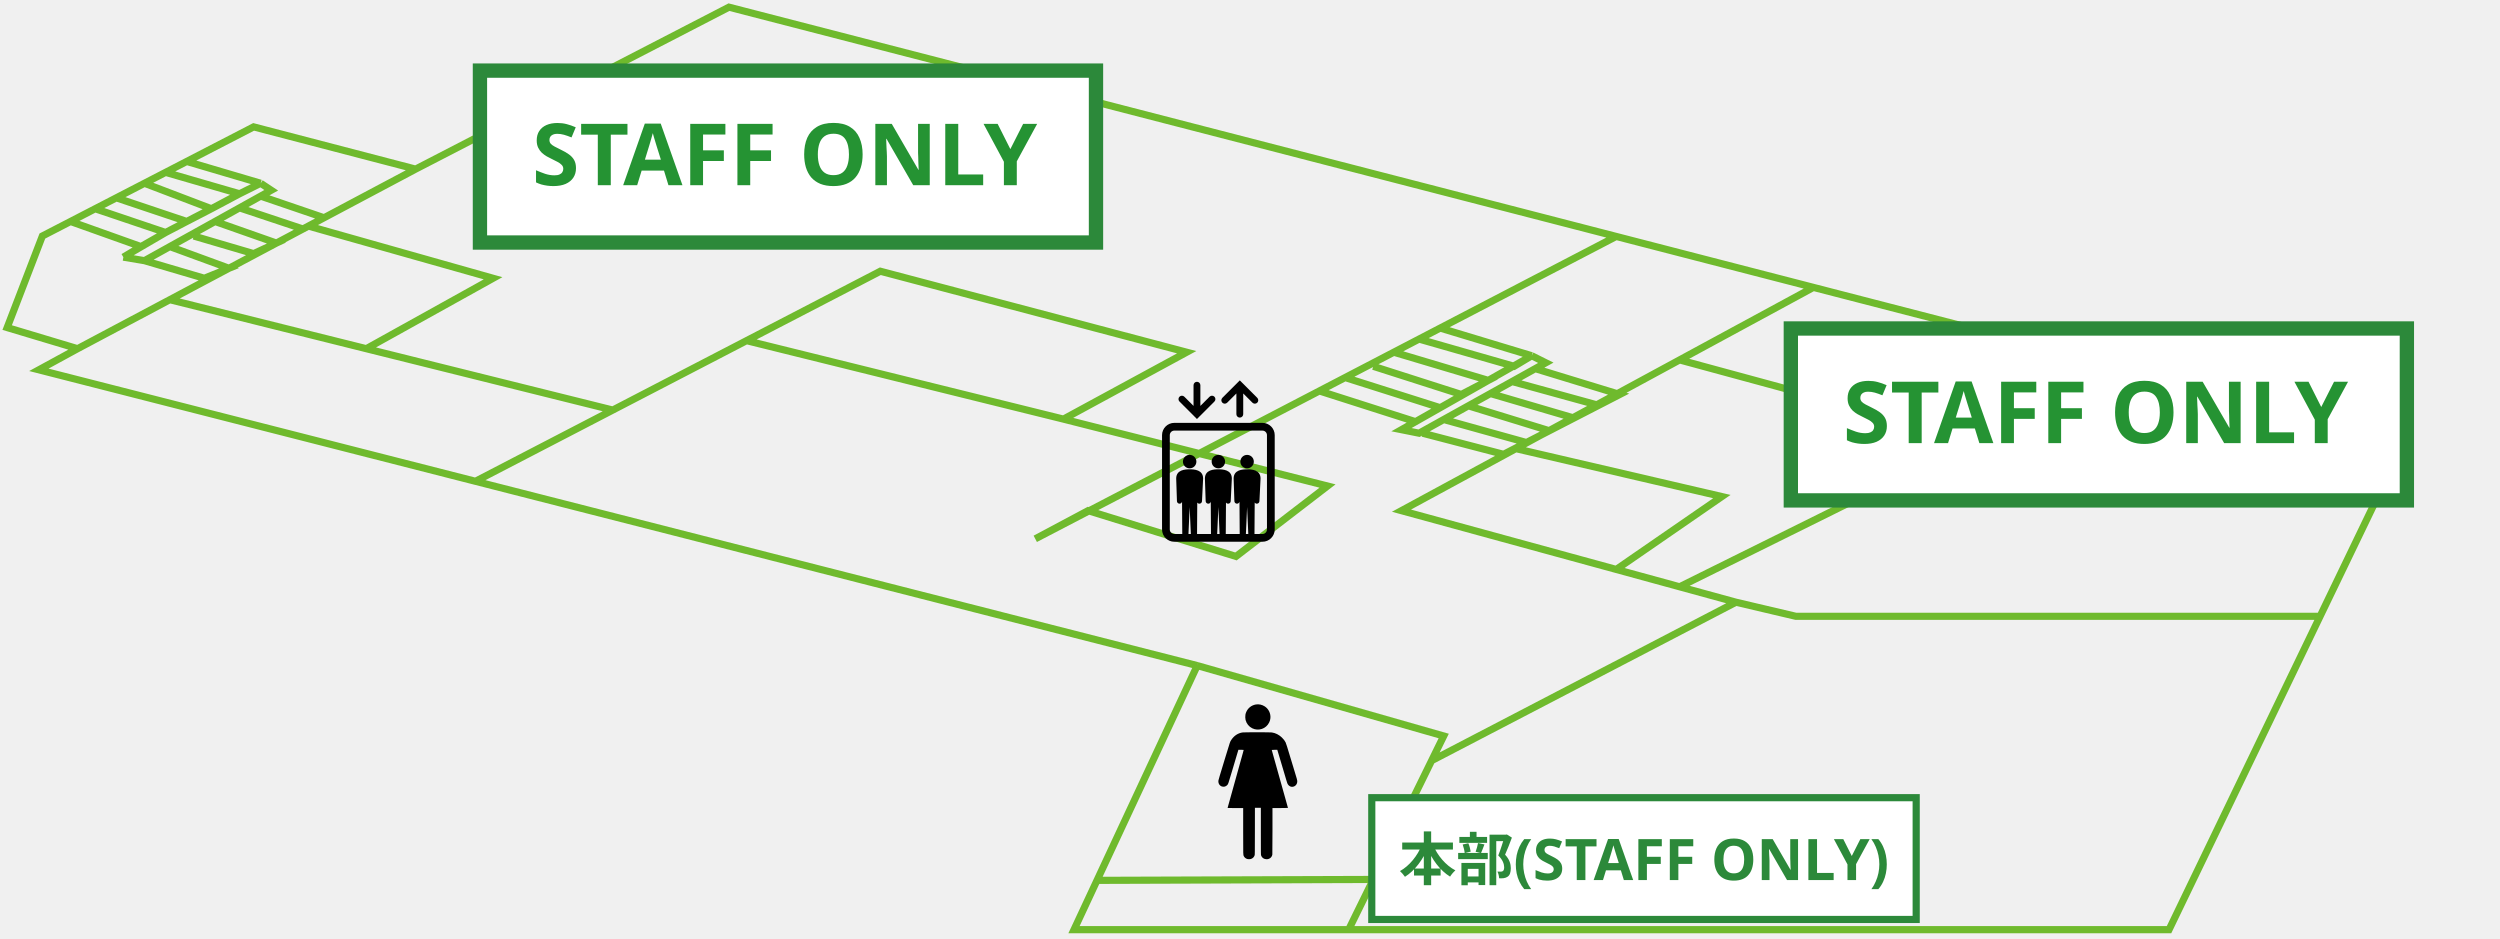
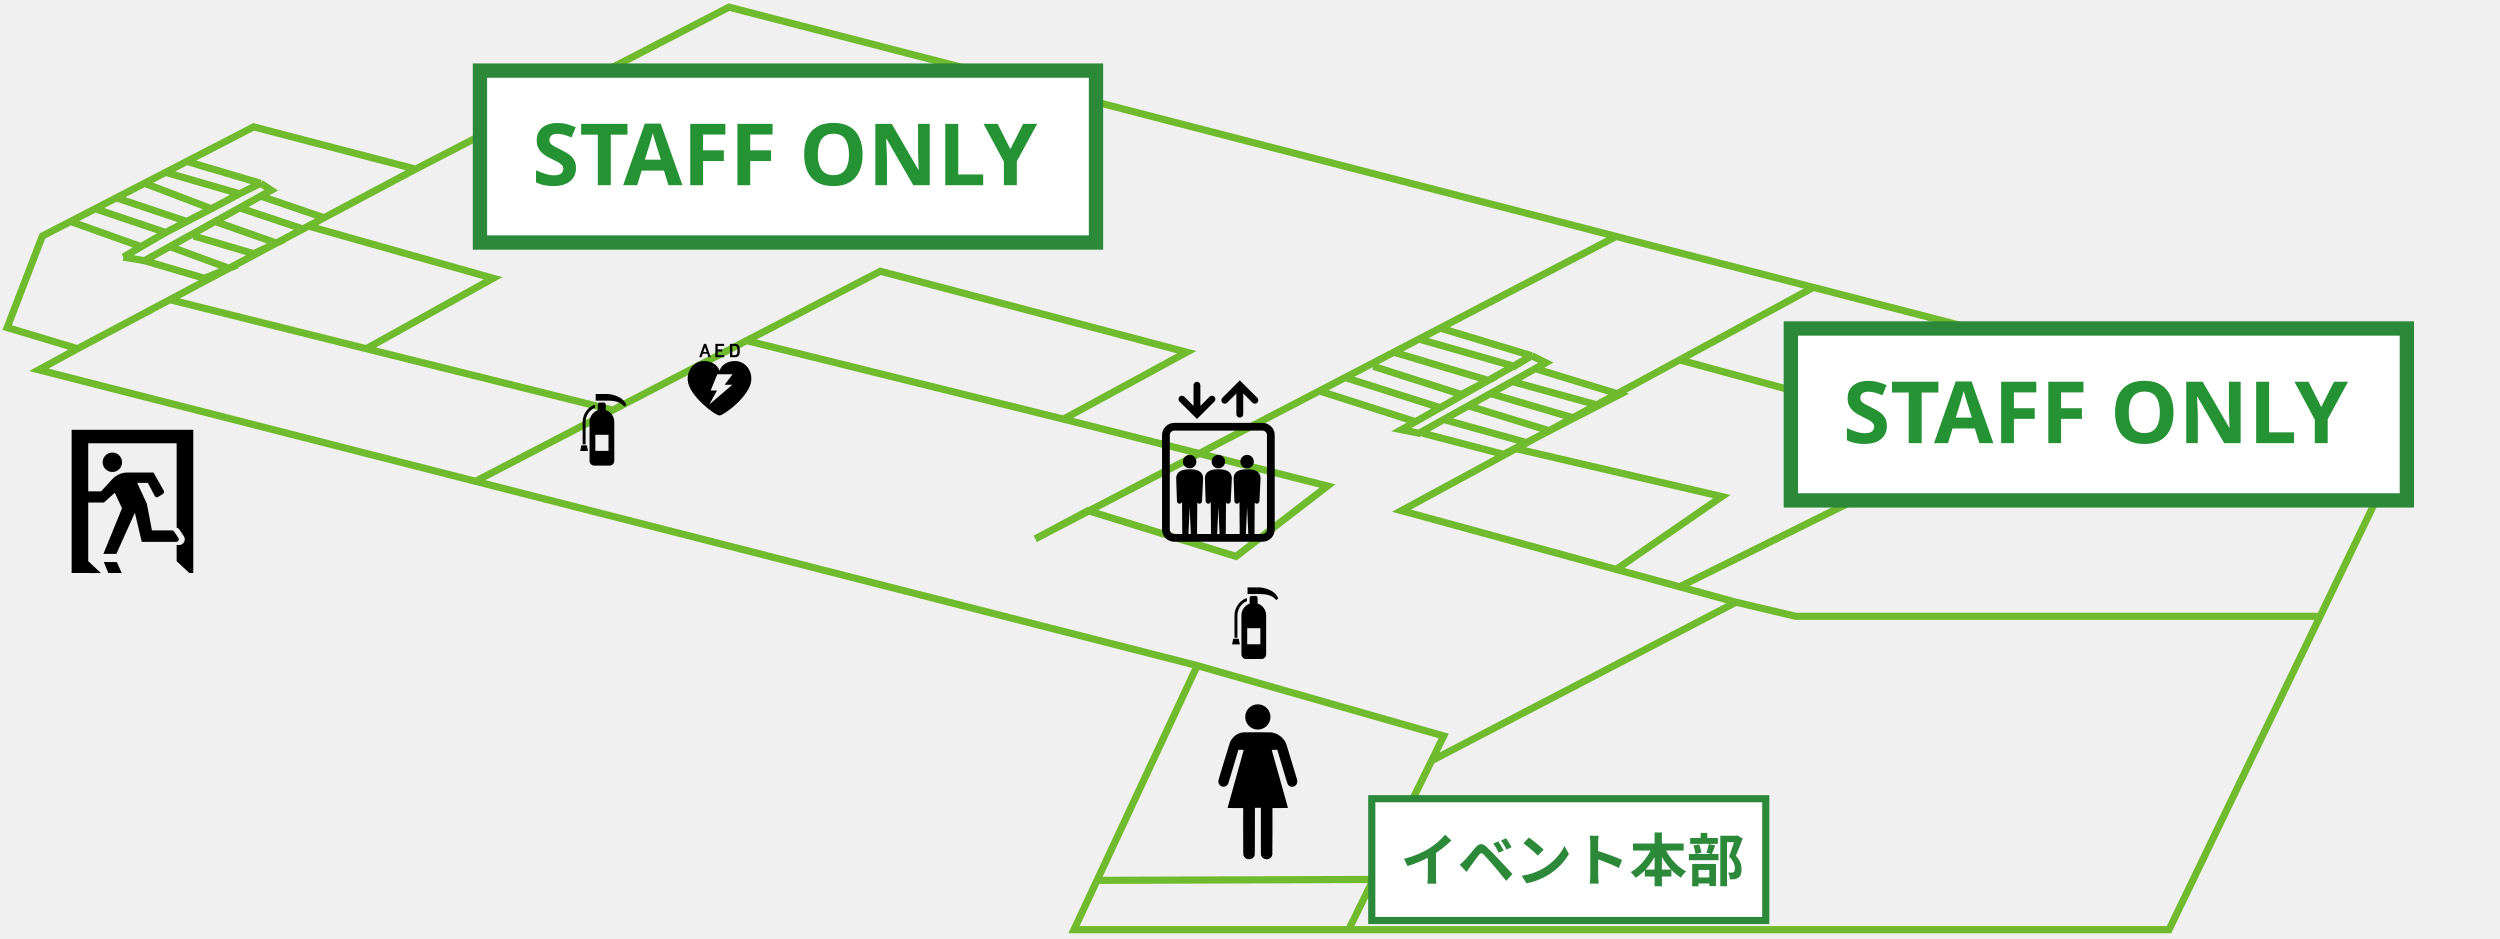
<svg xmlns="http://www.w3.org/2000/svg" width="349" height="131" viewBox="0 0 349 131" fill="none">
  <path d="M167.136 92.915L201.542 102.746L199.853 106.186M167.136 92.915L66.373 67.189M167.136 92.915L153.144 122.898M10.831 48.678L5.424 51.627L66.373 67.189M10.831 48.678L1 45.729L5.915 32.949L9.847 30.918M10.831 48.678L23.709 41.837M58.017 23.61L35.407 17.712L26.068 22.537M58.017 23.61L101.763 1L225.627 33.007M58.017 23.61L43.054 31.559M188.271 129.78H302.797L323.883 86.034M188.271 129.78H149.932L153.144 122.898M188.271 129.78L191.712 122.771M9.847 30.918L19.678 34.424M9.847 30.918L13.288 29.14M19.678 34.424L23.119 32.458M19.678 34.424L17.22 35.898M23.119 32.458L13.288 29.14M23.119 32.458L17.22 35.898M23.119 32.458L26.068 30.918M13.288 29.14L16.237 27.616M16.237 27.616L26.068 30.918M16.237 27.616L20.169 25.584M26.068 30.918L29.509 29.14M29.509 29.14L20.169 25.584M29.509 29.14L33.441 27.051M20.169 25.584L23.119 24.061M23.119 24.061L33.441 27.051M23.119 24.061L26.068 22.537M33.441 27.051L36.39 25.584M36.39 25.584L26.068 22.537M36.39 25.584L37.864 26.559L36.39 27.378M17.22 35.898L20.169 36.39M20.169 36.39L28.525 38.847L31.966 37.45L23.709 34.424M20.169 36.39L23.709 34.424M23.709 34.424L30.02 30.918M27.051 32.949L35.407 35.407L38.587 33.932L30.02 30.918M30.02 30.918L33.441 29.017M33.441 29.017L42.288 31.966L43.054 31.559M33.441 29.017L36.39 27.378M36.39 27.378L45.237 30.399L43.054 31.559M23.709 41.837L51.136 48.678M23.709 41.837L43.054 31.559M51.136 48.678L68.831 38.847L43.054 31.559M51.136 48.678L85.542 57.244M66.373 67.189L85.542 57.244M148.458 58.508L165.661 49.169L122.898 37.864L104.22 47.554M148.458 58.508L185.322 67.847L172.542 77.678L151.898 71.288L144.525 75.22L184.187 54.576M148.458 58.508L104.22 47.554M225.627 33.007L201.051 45.799M225.627 33.007L253.153 40.12M85.542 57.244L104.22 47.554M184.187 54.576L197.61 58.867L201.051 56.914L187.78 52.706M184.187 54.576L187.78 52.706M187.78 52.706L194.575 49.169M191.712 51.136L204 55.068L207.768 53.102L194.575 49.169M194.575 49.169L198.102 47.334M198.102 47.334L211.373 51.136L213.831 49.661M198.102 47.334L201.051 45.799M213.831 49.661L201.051 45.799M213.831 49.661L195.644 59.983L198.102 60.475L201.542 58.563M213.831 49.661L215.797 50.644L214.322 51.463M198.593 60.475L209.898 63.424L211.496 62.601M214.322 51.463L226.119 55.068L223.169 56.587M214.322 51.463L211.087 53.261M211.087 53.261L223.169 56.587M211.087 53.261L208.067 54.938M223.169 56.587L219.729 58.359M208.067 54.938L219.729 58.359M208.067 54.938L204.983 56.652M219.729 58.359L216.288 60.132M204.983 56.652L216.288 60.132M204.983 56.652L201.542 58.563M216.288 60.132L213.093 61.778M201.542 58.563L213.093 61.778M213.093 61.778L211.496 62.601M253.153 40.12L300.831 52.44M253.153 40.12L234.475 50.243M199.853 106.186L242.339 84.068M199.853 106.186L191.712 122.771M242.339 84.068L250.695 86.034H323.883M242.339 84.068L234.475 81.915M323.883 86.034L335.729 61.458L300.831 52.44M234.475 81.915L275.763 61.458M234.475 81.915L225.627 79.494M275.763 61.458L281.17 61.778L300.831 52.44M275.763 61.458L234.475 50.243M234.475 50.243L195.644 71.288L225.627 79.494M211.496 62.601L240.373 69.322L225.627 79.494M153.144 122.898L191.712 122.771" stroke="#6FBA2D" />
  <path d="M175.308 98.347C174.7 98.456 174.21 98.845 173.973 99.403C173.868 99.646 173.829 99.866 173.839 100.146C173.845 100.304 173.858 100.417 173.882 100.511C174.019 101.028 174.346 101.437 174.811 101.667C175.69 102.1 176.741 101.743 177.172 100.865C177.278 100.647 177.326 100.483 177.348 100.253C177.407 99.609 177.106 98.975 176.572 98.622C176.192 98.372 175.729 98.27 175.308 98.347Z" fill="black" />
  <path d="M173.451 102.25C172.811 102.35 172.275 102.707 171.891 103.286C171.71 103.558 171.758 103.42 171.063 105.706C170.789 106.607 170.492 107.585 170.279 108.288C170.19 108.581 170.108 108.868 170.098 108.931C170.029 109.323 170.235 109.688 170.585 109.796C170.857 109.88 171.133 109.804 171.322 109.595C171.464 109.436 171.443 109.493 171.959 107.759C172.072 107.378 172.236 106.83 172.322 106.543C172.407 106.254 172.567 105.716 172.677 105.346L172.878 104.675H173.247C173.553 104.675 173.615 104.679 173.615 104.699C173.615 104.712 173.561 104.915 173.495 105.152C173.377 105.576 173.024 106.849 172.103 110.159C171.401 112.682 171.384 112.741 171.374 112.773C171.366 112.802 171.425 112.804 172.456 112.804H173.547V116.018C173.547 119.52 173.542 119.337 173.642 119.533C173.73 119.707 173.906 119.851 174.108 119.913C174.242 119.957 174.523 119.952 174.653 119.903C174.901 119.814 175.063 119.646 175.148 119.395C175.177 119.307 175.178 119.151 175.183 116.035L175.187 112.77H175.601H176.015V116.04C176.015 119.307 176.015 119.312 176.05 119.417C176.157 119.734 176.41 119.922 176.767 119.947C177.194 119.976 177.554 119.7 177.618 119.293C177.63 119.22 177.637 118.112 177.637 115.993V112.804H178.719C179.423 112.804 179.8 112.799 179.8 112.787C179.8 112.779 179.678 112.334 179.528 111.803C179.379 111.271 179.19 110.595 179.107 110.303C179.024 110.01 178.835 109.333 178.685 108.799C178.22 107.143 178.112 106.759 177.992 106.331C177.928 106.103 177.799 105.645 177.706 105.312C177.612 104.98 177.536 104.701 177.536 104.692C177.536 104.682 177.688 104.675 177.924 104.675H178.311L178.347 104.797C178.367 104.865 178.398 104.966 178.414 105.022C178.431 105.078 178.507 105.333 178.583 105.588C178.659 105.843 178.786 106.269 178.866 106.534C178.943 106.8 179.062 107.193 179.126 107.408C179.373 108.236 179.484 108.615 179.574 108.917C179.624 109.089 179.684 109.272 179.702 109.323C179.842 109.686 180.162 109.89 180.495 109.83C180.878 109.76 181.127 109.417 181.096 109.002C181.086 108.875 181.073 108.826 180.694 107.582C180.356 106.472 179.814 104.685 179.67 104.211C179.597 103.967 179.511 103.722 179.469 103.633C179.369 103.423 179.183 103.181 178.955 102.963C178.539 102.565 178.063 102.325 177.544 102.25C177.309 102.216 173.666 102.216 173.451 102.25Z" fill="black" />
  <rect x="250" y="45.857" width="86" height="24" fill="white" stroke="#2C893A" stroke-width="2" />
  <path d="M263.409 59.481C263.409 59.985 263.285 60.425 263.037 60.801C262.789 61.177 262.429 61.469 261.957 61.677C261.493 61.877 260.925 61.977 260.253 61.977C259.957 61.977 259.665 61.957 259.377 61.917C259.097 61.877 258.825 61.821 258.561 61.749C258.305 61.669 258.061 61.573 257.829 61.461V59.769C258.237 59.945 258.657 60.109 259.089 60.261C259.529 60.405 259.965 60.477 260.397 60.477C260.693 60.477 260.929 60.437 261.105 60.357C261.289 60.277 261.421 60.169 261.501 60.033C261.589 59.897 261.633 59.741 261.633 59.565C261.633 59.349 261.557 59.165 261.405 59.013C261.261 58.861 261.065 58.721 260.817 58.593C260.569 58.457 260.285 58.313 259.965 58.161C259.765 58.065 259.549 57.953 259.317 57.825C259.085 57.689 258.861 57.525 258.645 57.333C258.437 57.133 258.265 56.893 258.129 56.613C257.993 56.333 257.925 55.997 257.925 55.605C257.925 55.093 258.041 54.657 258.273 54.297C258.513 53.929 258.849 53.649 259.281 53.457C259.721 53.265 260.237 53.169 260.829 53.169C261.277 53.169 261.701 53.221 262.101 53.325C262.509 53.429 262.933 53.577 263.373 53.769L262.785 55.185C262.393 55.025 262.041 54.901 261.729 54.813C261.417 54.725 261.097 54.681 260.769 54.681C260.545 54.681 260.353 54.717 260.193 54.789C260.033 54.861 259.909 54.961 259.821 55.089C259.741 55.217 259.701 55.369 259.701 55.545C259.701 55.745 259.761 55.917 259.881 56.061C260.001 56.197 260.181 56.329 260.421 56.457C260.661 56.585 260.961 56.737 261.321 56.913C261.761 57.121 262.133 57.337 262.437 57.561C262.749 57.785 262.989 58.049 263.157 58.353C263.325 58.657 263.409 59.033 263.409 59.481ZM268.267 61.857H266.455V54.801H264.127V53.289H270.595V54.801H268.267V61.857ZM276.316 61.857L275.692 59.817H272.572L271.948 61.857H269.992L273.016 53.253H275.236L278.272 61.857H276.316ZM274.636 56.301C274.596 56.165 274.544 55.993 274.48 55.785C274.416 55.577 274.352 55.365 274.288 55.149C274.224 54.933 274.172 54.745 274.132 54.585C274.092 54.745 274.036 54.945 273.964 55.185C273.9 55.417 273.836 55.641 273.772 55.857C273.716 56.065 273.672 56.213 273.64 56.301L273.028 58.293H275.26L274.636 56.301ZM281.145 61.857H279.357V53.289H284.265V54.777H281.145V56.985H284.049V58.473H281.145V61.857ZM287.731 61.857H285.943V53.289H290.851V54.777H287.731V56.985H290.635V58.473H287.731V61.857ZM303.422 57.561C303.422 58.225 303.338 58.829 303.17 59.373C303.01 59.909 302.762 60.373 302.426 60.765C302.098 61.157 301.674 61.457 301.154 61.665C300.642 61.873 300.038 61.977 299.342 61.977C298.646 61.977 298.038 61.873 297.518 61.665C297.006 61.449 296.582 61.149 296.246 60.765C295.918 60.373 295.67 59.905 295.502 59.361C295.342 58.817 295.262 58.213 295.262 57.549C295.262 56.661 295.406 55.889 295.694 55.233C295.99 54.577 296.438 54.069 297.038 53.709C297.646 53.341 298.418 53.157 299.354 53.157C300.282 53.157 301.046 53.341 301.646 53.709C302.246 54.069 302.69 54.581 302.978 55.245C303.274 55.901 303.422 56.673 303.422 57.561ZM297.17 57.561C297.17 58.161 297.246 58.677 297.398 59.109C297.55 59.541 297.786 59.873 298.106 60.105C298.426 60.337 298.838 60.453 299.342 60.453C299.862 60.453 300.278 60.337 300.59 60.105C300.91 59.873 301.142 59.541 301.286 59.109C301.438 58.677 301.514 58.161 301.514 57.561C301.514 56.657 301.346 55.949 301.01 55.437C300.674 54.925 300.122 54.669 299.354 54.669C298.842 54.669 298.426 54.785 298.106 55.017C297.786 55.249 297.55 55.581 297.398 56.013C297.246 56.445 297.17 56.961 297.17 57.561ZM312.793 61.857H310.489L306.757 55.377H306.709C306.717 55.577 306.725 55.781 306.733 55.989C306.741 56.189 306.749 56.393 306.757 56.601C306.773 56.801 306.785 57.005 306.793 57.213C306.801 57.413 306.809 57.617 306.817 57.825V61.857H305.197V53.289H307.489L311.209 59.709H311.245C311.237 59.509 311.229 59.313 311.221 59.121C311.213 58.921 311.205 58.725 311.197 58.533C311.197 58.333 311.193 58.137 311.185 57.945C311.177 57.745 311.169 57.545 311.161 57.345V53.289H312.793V61.857ZM314.959 61.857V53.289H316.771V60.357H320.251V61.857H314.959ZM324.045 56.817L325.833 53.289H327.789L324.945 58.521V61.857H323.145V58.581L320.301 53.289H322.269L324.045 56.817Z" fill="#259333" />
  <path d="M166.076 63.502C165.557 63.502 165.137 63.922 165.137 64.441C165.137 64.96 165.557 65.38 166.076 65.38C166.595 65.38 167.015 64.96 167.015 64.441C167.015 63.922 166.595 63.502 166.076 63.502Z" fill="black" />
  <path d="M170.085 63.502C169.566 63.502 169.146 63.922 169.146 64.441C169.146 64.96 169.566 65.38 170.085 65.38C170.603 65.38 171.024 64.96 171.024 64.441C171.024 63.922 170.603 63.502 170.085 63.502Z" fill="black" />
  <path d="M174.095 63.502C173.576 63.502 173.155 63.922 173.155 64.441C173.155 64.96 173.576 65.38 174.095 65.38C174.613 65.38 175.034 64.96 175.034 64.441C175.034 63.922 174.613 63.502 174.095 63.502Z" fill="black" />
  <path d="M176.235 59.031H163.935C162.99 59.031 162.221 59.8 162.221 60.745V73.914C162.221 74.859 162.99 75.629 163.935 75.629H176.235C177.181 75.629 177.95 74.859 177.95 73.914V60.745C177.95 59.8 177.181 59.031 176.235 59.031ZM165.909 74.547L166.076 70.782L166.243 74.547H165.909ZM169.918 74.547L170.085 70.782L170.253 74.547H169.918ZM173.927 74.547L174.095 70.782L174.262 74.547H173.927ZM176.868 73.914C176.868 74.263 176.584 74.547 176.235 74.547H175.126L175.156 70.151C175.225 70.253 175.339 70.321 175.471 70.315C175.672 70.305 175.828 70.134 175.818 69.932L175.974 66.806C175.974 65.576 174.728 65.516 174.095 65.516C173.461 65.516 172.215 65.576 172.215 66.806L172.32 69.932C172.311 70.134 172.466 70.305 172.668 70.315C172.844 70.323 172.99 70.202 173.032 70.038L173.063 74.547H171.117L171.147 70.151C171.216 70.253 171.33 70.321 171.461 70.315C171.663 70.305 171.819 70.134 171.809 69.932L171.964 66.806C171.964 65.576 170.719 65.516 170.085 65.516C169.452 65.516 168.206 65.576 168.206 66.806L168.31 69.932C168.301 70.134 168.456 70.305 168.658 70.315C168.835 70.323 168.981 70.202 169.023 70.037L169.054 74.547H167.107L167.137 70.151C167.207 70.253 167.32 70.321 167.452 70.315C167.654 70.305 167.809 70.134 167.8 69.932L167.955 66.806C167.955 65.576 166.71 65.516 166.076 65.516C165.443 65.516 164.197 65.576 164.197 66.806L164.301 69.932C164.292 70.134 164.447 70.305 164.649 70.315C164.826 70.323 164.972 70.202 165.014 70.037L165.045 74.546H163.935C163.586 74.546 163.303 74.263 163.303 73.914V60.745C163.303 60.396 163.586 60.113 163.935 60.113H176.235C176.584 60.113 176.868 60.396 176.868 60.745V73.914H176.868Z" fill="black" />
  <path d="M171.314 56.214L172.599 54.929V57.819C172.599 58.082 172.813 58.296 173.076 58.296C173.34 58.296 173.554 58.082 173.554 57.819V54.929L174.839 56.214C174.933 56.307 175.055 56.354 175.176 56.354C175.299 56.354 175.421 56.307 175.514 56.214C175.701 56.028 175.701 55.726 175.514 55.539L173.414 53.439L173.076 53.102L172.739 53.439L170.639 55.539C170.452 55.725 170.452 56.028 170.639 56.214C170.825 56.401 171.128 56.401 171.314 56.214Z" fill="black" />
  <path d="M166.757 58.155C166.757 58.155 166.757 58.155 166.757 58.155L167.094 58.493L167.432 58.155C167.432 58.155 167.432 58.155 167.432 58.155L169.532 56.055C169.718 55.868 169.718 55.566 169.532 55.38C169.346 55.193 169.043 55.193 168.857 55.38L167.572 56.665V53.776C167.572 53.512 167.358 53.298 167.094 53.298C166.831 53.298 166.617 53.512 166.617 53.776V56.665L165.332 55.38C165.145 55.193 164.843 55.193 164.656 55.38C164.47 55.566 164.47 55.868 164.656 56.055L166.757 58.155Z" fill="black" />
-   <rect x="191.5" y="111.357" width="76" height="17" fill="white" stroke="#2C893A" />
-   <path d="M195.749 117.617H202.829V118.593H195.749V117.617ZM197.397 121.249H201.109V122.225H197.397V121.249ZM198.765 116.065H199.789V123.577H198.765V116.065ZM198.477 117.969L199.357 118.249C198.669 119.993 197.533 121.521 196.133 122.401C195.973 122.161 195.653 121.793 195.437 121.601C196.749 120.881 197.909 119.441 198.477 117.969ZM200.077 117.993C200.661 119.417 201.829 120.809 203.173 121.505C202.933 121.705 202.589 122.105 202.429 122.377C201.021 121.513 199.901 119.985 199.205 118.281L200.077 117.993ZM207.941 116.521H210.269V117.425H208.877V123.577H207.941V116.521ZM203.725 116.833H207.597V117.665H203.725V116.833ZM203.557 119.073H207.693V119.937H203.557V119.073ZM205.197 116.121H206.125V117.353H205.197V116.121ZM204.189 117.889L204.981 117.721C205.141 118.081 205.261 118.569 205.309 118.889L204.469 119.089C204.445 118.761 204.325 118.265 204.189 117.889ZM206.333 117.689L207.229 117.881C207.053 118.329 206.893 118.785 206.749 119.089L205.997 118.905C206.125 118.569 206.269 118.057 206.333 117.689ZM204.341 122.353H206.813V123.185H204.341V122.353ZM204.013 120.465H207.333V123.553H206.405V121.297H204.901V123.585H204.013V120.465ZM210.021 116.521H210.205L210.357 116.489L211.061 116.929C210.773 117.705 210.421 118.625 210.109 119.313C210.773 120.025 210.901 120.657 210.909 121.193C210.909 121.785 210.773 122.177 210.469 122.385C210.309 122.497 210.125 122.561 209.917 122.593C209.733 122.617 209.509 122.617 209.277 122.609C209.269 122.345 209.189 121.937 209.037 121.673C209.213 121.681 209.373 121.689 209.493 121.681C209.605 121.681 209.709 121.657 209.789 121.609C209.925 121.521 209.981 121.345 209.981 121.065C209.973 120.633 209.805 120.049 209.157 119.425C209.477 118.657 209.845 117.417 210.021 116.857V116.521ZM211.605 120.665C211.605 120.228 211.645 119.801 211.725 119.385C211.81 118.969 211.941 118.572 212.117 118.193C212.293 117.815 212.514 117.465 212.781 117.145H213.757C213.517 117.476 213.314 117.833 213.149 118.217C212.984 118.601 212.858 118.999 212.773 119.409C212.688 119.82 212.645 120.236 212.645 120.657C212.645 121.068 212.688 121.479 212.773 121.889C212.858 122.295 212.981 122.684 213.141 123.057C213.306 123.436 213.509 123.791 213.749 124.121H212.781C212.514 123.807 212.293 123.463 212.117 123.089C211.941 122.721 211.81 122.332 211.725 121.921C211.645 121.511 211.605 121.092 211.605 120.665ZM218.084 121.273C218.084 121.609 218.001 121.903 217.836 122.153C217.671 122.404 217.431 122.599 217.116 122.737C216.807 122.871 216.428 122.937 215.98 122.937C215.783 122.937 215.588 122.924 215.396 122.897C215.209 122.871 215.028 122.833 214.852 122.785C214.681 122.732 214.519 122.668 214.364 122.593V121.465C214.636 121.583 214.916 121.692 215.204 121.793C215.497 121.889 215.788 121.937 216.076 121.937C216.273 121.937 216.431 121.911 216.548 121.857C216.671 121.804 216.759 121.732 216.812 121.641C216.871 121.551 216.9 121.447 216.9 121.329C216.9 121.185 216.849 121.063 216.748 120.961C216.652 120.86 216.521 120.767 216.356 120.681C216.191 120.591 216.001 120.495 215.788 120.393C215.655 120.329 215.511 120.255 215.356 120.169C215.201 120.079 215.052 119.969 214.908 119.841C214.769 119.708 214.655 119.548 214.564 119.361C214.473 119.175 214.428 118.951 214.428 118.689C214.428 118.348 214.505 118.057 214.66 117.817C214.82 117.572 215.044 117.385 215.332 117.257C215.625 117.129 215.969 117.065 216.364 117.065C216.663 117.065 216.945 117.1 217.212 117.169C217.484 117.239 217.767 117.337 218.06 117.465L217.668 118.409C217.407 118.303 217.172 118.22 216.964 118.161C216.756 118.103 216.543 118.073 216.324 118.073C216.175 118.073 216.047 118.097 215.94 118.145C215.833 118.193 215.751 118.26 215.692 118.345C215.639 118.431 215.612 118.532 215.612 118.649C215.612 118.783 215.652 118.897 215.732 118.993C215.812 119.084 215.932 119.172 216.092 119.257C216.252 119.343 216.452 119.444 216.692 119.561C216.985 119.7 217.233 119.844 217.436 119.993C217.644 120.143 217.804 120.319 217.916 120.521C218.028 120.724 218.084 120.975 218.084 121.273ZM221.322 122.857H220.114V118.153H218.562V117.145H222.874V118.153H221.322V122.857ZM226.689 122.857L226.273 121.497H224.193L223.777 122.857H222.473L224.489 117.121H225.969L227.993 122.857H226.689ZM225.569 119.153C225.542 119.063 225.507 118.948 225.465 118.809C225.422 118.671 225.379 118.529 225.337 118.385C225.294 118.241 225.259 118.116 225.233 118.009C225.206 118.116 225.169 118.249 225.121 118.409C225.078 118.564 225.035 118.713 224.993 118.857C224.955 118.996 224.926 119.095 224.905 119.153L224.497 120.481H225.985L225.569 119.153ZM229.908 122.857H228.716V117.145H231.988V118.137H229.908V119.609H231.844V120.601H229.908V122.857ZM234.299 122.857H233.107V117.145H236.379V118.137H234.299V119.609H236.235V120.601H234.299V122.857ZM244.759 119.993C244.759 120.436 244.703 120.839 244.591 121.201C244.485 121.559 244.319 121.868 244.095 122.129C243.877 122.391 243.594 122.591 243.247 122.729C242.906 122.868 242.503 122.937 242.039 122.937C241.575 122.937 241.17 122.868 240.823 122.729C240.482 122.585 240.199 122.385 239.975 122.129C239.757 121.868 239.591 121.556 239.479 121.193C239.373 120.831 239.319 120.428 239.319 119.985C239.319 119.393 239.415 118.879 239.607 118.441C239.805 118.004 240.103 117.665 240.503 117.425C240.909 117.18 241.423 117.057 242.047 117.057C242.666 117.057 243.175 117.18 243.575 117.425C243.975 117.665 244.271 118.007 244.463 118.449C244.661 118.887 244.759 119.401 244.759 119.993ZM240.591 119.993C240.591 120.393 240.642 120.737 240.743 121.025C240.845 121.313 241.002 121.535 241.215 121.689C241.429 121.844 241.703 121.921 242.039 121.921C242.386 121.921 242.663 121.844 242.871 121.689C243.085 121.535 243.239 121.313 243.335 121.025C243.437 120.737 243.487 120.393 243.487 119.993C243.487 119.391 243.375 118.919 243.151 118.577C242.927 118.236 242.559 118.065 242.047 118.065C241.706 118.065 241.429 118.143 241.215 118.297C241.002 118.452 240.845 118.673 240.743 118.961C240.642 119.249 240.591 119.593 240.591 119.993ZM251.007 122.857H249.471L246.983 118.537H246.951C246.956 118.671 246.961 118.807 246.967 118.945C246.972 119.079 246.977 119.215 246.983 119.353C246.993 119.487 247.001 119.623 247.007 119.761C247.012 119.895 247.017 120.031 247.023 120.169V122.857H245.943V117.145H247.471L249.951 121.425H249.975C249.969 121.292 249.964 121.161 249.959 121.033C249.953 120.9 249.948 120.769 249.943 120.641C249.943 120.508 249.94 120.377 249.935 120.249C249.929 120.116 249.924 119.983 249.919 119.849V117.145H251.007V122.857ZM252.45 122.857V117.145H253.658V121.857H255.978V122.857H252.45ZM258.508 119.497L259.7 117.145H261.004L259.108 120.633V122.857H257.908V120.673L256.012 117.145H257.324L258.508 119.497ZM263.396 120.665C263.396 121.092 263.353 121.511 263.268 121.921C263.188 122.332 263.06 122.721 262.884 123.089C262.713 123.463 262.492 123.807 262.22 124.121H261.252C261.492 123.791 261.692 123.436 261.852 123.057C262.017 122.684 262.143 122.295 262.228 121.889C262.313 121.479 262.356 121.068 262.356 120.657C262.356 120.236 262.313 119.82 262.228 119.409C262.143 118.999 262.017 118.601 261.852 118.217C261.692 117.833 261.489 117.476 261.244 117.145H262.22C262.492 117.465 262.713 117.815 262.884 118.193C263.06 118.572 263.188 118.969 263.268 119.385C263.353 119.801 263.396 120.228 263.396 120.665Z" fill="#2C893A" />
+   <rect x="191.5" y="111.5" width="55" height="17" fill="white" stroke="#2C893A" />
+   <path d="M195.996 119.896C197.428 119.528 198.596 119.008 199.492 118.456C200.308 117.952 201.22 117.152 201.74 116.52L202.604 117.336C201.876 118.072 200.9 118.824 199.956 119.392C199.052 119.928 197.756 120.528 196.492 120.904L195.996 119.896ZM199.324 118.976L200.46 118.704V122.312C200.46 122.664 200.476 123.16 200.532 123.36H199.26C199.292 123.168 199.324 122.664 199.324 122.312V118.976ZM209.164 117.456C209.396 117.792 209.74 118.368 209.924 118.736L209.204 119.048C208.972 118.544 208.764 118.16 208.468 117.744L209.164 117.456ZM210.236 117.016C210.476 117.336 210.836 117.904 211.02 118.264L210.316 118.6C210.06 118.096 209.844 117.736 209.548 117.336L210.236 117.016ZM203.78 120.728C204.012 120.528 204.188 120.36 204.436 120.112C204.796 119.752 205.42 118.968 205.972 118.312C206.452 117.744 206.924 117.656 207.54 118.24C208.084 118.752 208.692 119.384 209.172 119.904C209.708 120.48 210.532 121.36 211.148 122.016L210.26 122.968C209.724 122.304 209.052 121.472 208.58 120.92C208.108 120.368 207.404 119.592 207.116 119.296C206.852 119.04 206.684 119.056 206.46 119.344C206.14 119.752 205.58 120.536 205.252 120.976C205.068 121.224 204.884 121.512 204.74 121.72L203.78 120.728ZM213.428 116.92C213.98 117.296 215.02 118.128 215.492 118.616L214.676 119.448C214.26 119 213.252 118.128 212.668 117.728L213.428 116.92ZM212.42 122.248C213.676 122.072 214.708 121.664 215.484 121.208C216.852 120.392 217.892 119.176 218.404 118.096L219.02 119.216C218.42 120.304 217.356 121.408 216.068 122.184C215.252 122.672 214.22 123.112 213.1 123.304L212.42 122.248ZM222.004 122.24C222.004 121.624 222.004 118.312 222.004 117.64C222.004 117.352 221.98 116.96 221.924 116.672H223.172C223.14 116.96 223.1 117.304 223.1 117.64C223.1 118.52 223.108 121.648 223.108 122.24C223.108 122.464 223.14 123.024 223.18 123.352H221.924C221.98 123.04 222.004 122.552 222.004 122.24ZM222.868 118.744C223.932 119.04 225.66 119.672 226.444 120.056L225.996 121.168C225.084 120.696 223.74 120.184 222.868 119.896V118.744ZM227.964 117.76H235.044V118.736H227.964V117.76ZM229.612 121.392H233.324V122.368H229.612V121.392ZM230.98 116.208H232.004V123.72H230.98V116.208ZM230.692 118.112L231.572 118.392C230.884 120.136 229.748 121.664 228.348 122.544C228.188 122.304 227.868 121.936 227.652 121.744C228.964 121.024 230.124 119.584 230.692 118.112ZM232.292 118.136C232.876 119.56 234.044 120.952 235.388 121.648C235.148 121.848 234.804 122.248 234.644 122.52C233.236 121.656 232.116 120.128 231.42 118.424L232.292 118.136ZM240.156 116.664H242.484V117.568H241.092V123.72H240.156V116.664ZM235.94 116.976H239.812V117.808H235.94V116.976ZM235.772 119.216H239.908V120.08H235.772V119.216ZM237.412 116.264H238.34V117.496H237.412V116.264ZM236.404 118.032L237.196 117.864C237.356 118.224 237.476 118.712 237.524 119.032L236.684 119.232C236.66 118.904 236.54 118.408 236.404 118.032ZM238.548 117.832L239.444 118.024C239.268 118.472 239.108 118.928 238.964 119.232L238.212 119.048C238.34 118.712 238.484 118.2 238.548 117.832ZM236.556 122.496H239.028V123.328H236.556V122.496ZM236.228 120.608H239.548V123.696H238.62V121.44H237.116V123.728H236.228V120.608ZM242.236 116.664H242.42L242.572 116.632L243.276 117.072C242.988 117.848 242.636 118.768 242.324 119.456C242.988 120.168 243.116 120.8 243.124 121.336C243.124 121.928 242.988 122.32 242.684 122.528C242.524 122.64 242.34 122.704 242.132 122.736C241.948 122.76 241.724 122.76 241.492 122.752C241.484 122.488 241.404 122.08 241.252 121.816C241.428 121.824 241.588 121.832 241.708 121.824C241.82 121.824 241.924 121.8 242.004 121.752C242.14 121.664 242.196 121.488 242.196 121.208C242.188 120.776 242.02 120.192 241.372 119.568C241.692 118.8 242.06 117.56 242.236 117V116.664Z" fill="#2C893A" />
+   <path d="M175.75 82C175.44 82 174.157 82 174.157 82V82.929C174.157 82.929 175.042 82.929 175.971 82.929C177.697 82.929 178.14 83.77 178.14 83.77C178.14 83.77 178.14 83.77 178.449 83.549C177.918 82.177 176.06 82 175.75 82Z" fill="black" />
+   <path d="M172.157 89.167L172 89.958H173.08L172.923 89.167H172.157Z" fill="black" />
+   <path d="M175.559 84.251V83.475C175.559 83.317 175.431 83.189 175.272 83.189H174.739C174.58 83.189 174.453 83.317 174.453 83.475V84.267C173.782 84.503 173.302 85.142 173.302 85.894V91.336C173.302 91.703 173.599 92 173.966 92H176.09C176.456 92 176.753 91.703 176.753 91.336V85.894C176.753 85.126 176.252 84.475 175.559 84.251ZM175.946 89.942H174.109V87.698H175.946V89.942Z" fill="black" />
+   <path d="M172.745 85.925C172.745 85.169 173.132 84.476 173.746 84.074L173.748 84.073L173.748 84.073C173.751 84.07 173.875 83.992 174.071 83.926V83.5C173.747 83.587 173.542 83.72 173.522 83.733C173.522 83.733 173.522 83.733 173.522 83.733C173.522 83.733 173.52 83.734 173.52 83.735L173.52 83.735C172.794 84.212 172.337 85.03 172.337 85.925V89.027H172.745V85.925ZM173.751 84.071L173.749 84.073L173.749 84.073L173.751 84.071Z" fill="black" />
  <rect x="67" y="9.857" width="86" height="24" fill="white" stroke="#2C893A" stroke-width="2" />
  <path d="M80.409 23.481C80.409 23.985 80.285 24.425 80.037 24.801C79.789 25.177 79.429 25.469 78.957 25.677C78.493 25.877 77.925 25.977 77.253 25.977C76.957 25.977 76.665 25.957 76.377 25.917C76.097 25.877 75.825 25.821 75.561 25.749C75.305 25.669 75.061 25.573 74.829 25.461V23.769C75.237 23.945 75.657 24.109 76.089 24.261C76.529 24.405 76.965 24.477 77.397 24.477C77.693 24.477 77.929 24.437 78.105 24.357C78.289 24.277 78.421 24.169 78.501 24.033C78.589 23.897 78.633 23.741 78.633 23.565C78.633 23.349 78.557 23.165 78.405 23.013C78.261 22.861 78.065 22.721 77.817 22.593C77.569 22.457 77.285 22.313 76.965 22.161C76.765 22.065 76.549 21.953 76.317 21.825C76.085 21.689 75.861 21.525 75.645 21.333C75.437 21.133 75.265 20.893 75.129 20.613C74.993 20.333 74.925 19.997 74.925 19.605C74.925 19.093 75.041 18.657 75.273 18.297C75.513 17.929 75.849 17.649 76.281 17.457C76.721 17.265 77.237 17.169 77.829 17.169C78.277 17.169 78.701 17.221 79.101 17.325C79.509 17.429 79.933 17.577 80.373 17.769L79.785 19.185C79.393 19.025 79.041 18.901 78.729 18.813C78.417 18.725 78.097 18.681 77.769 18.681C77.545 18.681 77.353 18.717 77.193 18.789C77.033 18.861 76.909 18.961 76.821 19.089C76.741 19.217 76.701 19.369 76.701 19.545C76.701 19.745 76.761 19.917 76.881 20.061C77.001 20.197 77.181 20.329 77.421 20.457C77.661 20.585 77.961 20.737 78.321 20.913C78.761 21.121 79.133 21.337 79.437 21.561C79.749 21.785 79.989 22.049 80.157 22.353C80.325 22.657 80.409 23.033 80.409 23.481ZM85.266 25.857H83.454V18.801H81.126V17.289H87.594V18.801H85.266V25.857ZM93.316 25.857L92.692 23.817H89.572L88.948 25.857H86.992L90.016 17.253H92.236L95.272 25.857H93.316ZM91.636 20.301C91.596 20.165 91.544 19.993 91.48 19.785C91.416 19.577 91.352 19.365 91.288 19.149C91.224 18.933 91.172 18.745 91.132 18.585C91.092 18.745 91.036 18.945 90.964 19.185C90.9 19.417 90.836 19.641 90.772 19.857C90.716 20.065 90.672 20.213 90.64 20.301L90.028 22.293H92.26L91.636 20.301ZM98.145 25.857H96.357V17.289H101.265V18.777H98.145V20.985H101.049V22.473H98.145V25.857ZM104.731 25.857H102.943V17.289H107.851V18.777H104.731V20.985H107.635V22.473H104.731V25.857ZM120.422 21.561C120.422 22.225 120.338 22.829 120.17 23.373C120.01 23.909 119.762 24.373 119.426 24.765C119.098 25.157 118.674 25.457 118.154 25.665C117.642 25.873 117.038 25.977 116.342 25.977C115.646 25.977 115.038 25.873 114.518 25.665C114.006 25.449 113.582 25.149 113.246 24.765C112.918 24.373 112.67 23.905 112.502 23.361C112.342 22.817 112.262 22.213 112.262 21.549C112.262 20.661 112.406 19.889 112.694 19.233C112.99 18.577 113.438 18.069 114.038 17.709C114.646 17.341 115.418 17.157 116.354 17.157C117.282 17.157 118.046 17.341 118.646 17.709C119.246 18.069 119.69 18.581 119.978 19.245C120.274 19.901 120.422 20.673 120.422 21.561ZM114.17 21.561C114.17 22.161 114.246 22.677 114.398 23.109C114.55 23.541 114.786 23.873 115.106 24.105C115.426 24.337 115.838 24.453 116.342 24.453C116.862 24.453 117.278 24.337 117.59 24.105C117.91 23.873 118.142 23.541 118.286 23.109C118.438 22.677 118.514 22.161 118.514 21.561C118.514 20.657 118.346 19.949 118.01 19.437C117.674 18.925 117.122 18.669 116.354 18.669C115.842 18.669 115.426 18.785 115.106 19.017C114.786 19.249 114.55 19.581 114.398 20.013C114.246 20.445 114.17 20.961 114.17 21.561ZM129.793 25.857H127.489L123.757 19.377H123.709C123.717 19.577 123.725 19.781 123.733 19.989C123.741 20.189 123.749 20.393 123.757 20.601C123.773 20.801 123.785 21.005 123.793 21.213C123.801 21.413 123.809 21.617 123.817 21.825V25.857H122.197V17.289H124.489L128.209 23.709H128.245C128.237 23.509 128.229 23.313 128.221 23.121C128.213 22.921 128.205 22.725 128.197 22.533C128.197 22.333 128.193 22.137 128.185 21.945C128.177 21.745 128.169 21.545 128.161 21.345V17.289H129.793V25.857ZM131.959 25.857V17.289H133.771V24.357H137.251V25.857H131.959ZM141.045 20.817L142.833 17.289H144.789L141.945 22.521V25.857H140.145V22.581L137.301 17.289H139.269L141.045 20.817Z" fill="#259333" />
+   <path d="M84.75 55C84.44 55 83.157 55 83.157 55V55.929C83.157 55.929 84.042 55.929 84.972 55.929C86.697 55.929 87.14 56.77 87.14 56.77C87.14 56.77 87.14 56.77 87.449 56.549C86.918 55.177 85.06 55 84.75 55Z" fill="black" />
+   <path d="M81.157 62.167L81 62.958H82.08L81.923 62.167H81.157Z" fill="black" />
+   <path d="M84.559 57.251V56.475C84.559 56.317 84.431 56.189 84.272 56.189H83.739C83.58 56.189 83.453 56.317 83.453 56.475V57.267C82.782 57.503 82.302 58.142 82.302 58.894V64.336C82.302 64.703 82.6 65 82.966 65H85.09C85.456 65 85.753 64.703 85.753 64.336V58.894C85.753 58.126 85.252 57.475 84.559 57.251ZM84.946 62.942H83.109V60.698H84.946V62.942Z" fill="black" />
+   <path d="M81.745 58.925C81.745 58.169 82.132 57.476 82.746 57.074L82.748 57.073L82.748 57.073C82.751 57.07 82.875 56.992 83.071 56.926V56.5C82.747 56.587 82.542 56.72 82.522 56.733C82.522 56.733 82.522 56.733 82.522 56.733C82.522 56.733 82.52 56.734 82.52 56.735L82.52 56.735C81.794 57.212 81.337 58.03 81.337 58.925V62.027H81.745V58.925ZM82.751 57.071L82.749 57.073L82.749 57.072L82.751 57.071Z" fill="black" />
+   <path d="M14.33 64.534C14.33 65.282 14.94 65.889 15.685 65.889C16.434 65.889 17.041 65.282 17.041 64.534C17.041 63.788 16.434 63.178 15.685 63.178C14.94 63.178 14.33 63.788 14.33 64.534Z" fill="black" />
+   <path d="M15 78.46L14.502 78.457L14.503 78.46H14.496L15.12 79.995H16.99L16.302 78.46H15Z" fill="black" />
+   <path d="M10.059 60H10.007H10V79.927V79.988V79.995H12.357L14.082 80L14.076 79.995H14.086L12.318 78.338V70.158H14.503L15.682 69.095L16.025 68.788L17.031 70.955L15.15 75.573L14.439 77.311H14.442L14.439 77.318H16.245L17.687 74.11L18.829 71.583L19.792 75.641H24.611C24.889 75.641 25.055 75.336 24.902 75.106L24.306 74.204C24.292 74.187 24.279 74.174 24.265 74.157C24.201 74.089 24.113 74.048 24.018 74.048H21.212L20.504 70.331L19.546 68.261L19.152 67.404H20.633L21.605 69.24C21.666 69.355 21.785 69.416 21.9 69.416C21.961 69.416 22.022 69.399 22.076 69.366L22.75 68.949C22.899 68.854 22.951 68.657 22.862 68.505L21.429 65.964H17.81C16.99 65.964 16.211 66.306 15.659 66.909L14.117 68.586H12.318V61.877H24.627H24.658V73.648C24.824 73.703 24.97 73.811 25.068 73.96L25.665 74.858C25.824 75.102 25.841 75.41 25.702 75.668C25.563 75.925 25.299 76.085 25.007 76.085H24.658V78.338L26.43 79.995H26.979V60H10.059Z" fill="black" />
+   <path d="M102.625 50.399C101.447 50.399 100.673 51.026 100.443 51.761C100.214 51.026 99.44 50.399 98.262 50.399C97.017 50.399 95.892 51.54 96.008 53.1C96.168 55.24 99.828 58 100.443 58C101.059 58 104.719 55.24 104.879 53.1C104.995 51.54 103.87 50.399 102.625 50.399ZM102.242 53.708L99.016 56.469L100.09 54.52H99.21L100.132 52.247H102.27L101.163 53.708H102.242V53.708Z" fill="black" />
+   <path d="M97.639 49.869H97.905C97.924 49.869 97.935 49.86 97.941 49.841L98.064 49.479L98.099 49.376H98.733L98.768 49.479L98.892 49.841C98.897 49.86 98.908 49.869 98.927 49.869H99.197C99.216 49.869 99.221 49.857 99.216 49.841L98.584 48.028C98.578 48.011 98.567 48 98.548 48H98.295C98.276 48 98.265 48.011 98.259 48.028L97.619 49.841C97.614 49.857 97.619 49.869 97.639 49.869ZM98.413 48.465H98.422L98.656 49.151H98.177L98.413 48.465Z" fill="black" />
+   <path d="M99.893 49.869H101.064C101.081 49.869 101.092 49.857 101.092 49.841V49.605C101.092 49.588 101.081 49.577 101.064 49.577H100.207C100.196 49.577 100.19 49.572 100.19 49.561V49.088C100.19 49.077 100.196 49.072 100.207 49.072H100.799C100.815 49.072 100.826 49.061 100.826 49.044V48.808C100.826 48.791 100.815 48.78 100.799 48.78H100.207C100.196 48.78 100.19 48.775 100.19 48.764V48.308C100.19 48.297 100.196 48.291 100.207 48.291H101.064C101.081 48.291 101.092 48.28 101.092 48.264V48.028C101.092 48.011 101.081 48 101.064 48H99.893C99.877 48 99.866 48.011 99.866 48.028V49.841C99.866 49.857 99.877 49.869 99.893 49.869Z" fill="black" />
+   <path d="M101.932 49.869H102.6C102.921 49.869 103.135 49.726 103.223 49.454C103.254 49.36 103.27 49.259 103.27 48.934C103.27 48.61 103.254 48.508 103.223 48.415C103.135 48.143 102.921 48 102.599 48H101.932C101.915 48 101.904 48.011 101.904 48.028V49.841C101.904 49.857 101.915 49.869 101.932 49.869ZM102.229 48.308C102.229 48.297 102.234 48.291 102.245 48.291H102.523C102.729 48.291 102.855 48.36 102.91 48.528C102.929 48.58 102.943 48.662 102.943 48.934C102.943 49.204 102.929 49.289 102.91 49.341C102.855 49.508 102.729 49.578 102.523 49.578H102.245C102.234 49.578 102.229 49.572 102.229 49.561V48.308Z" fill="black" />
</svg>
